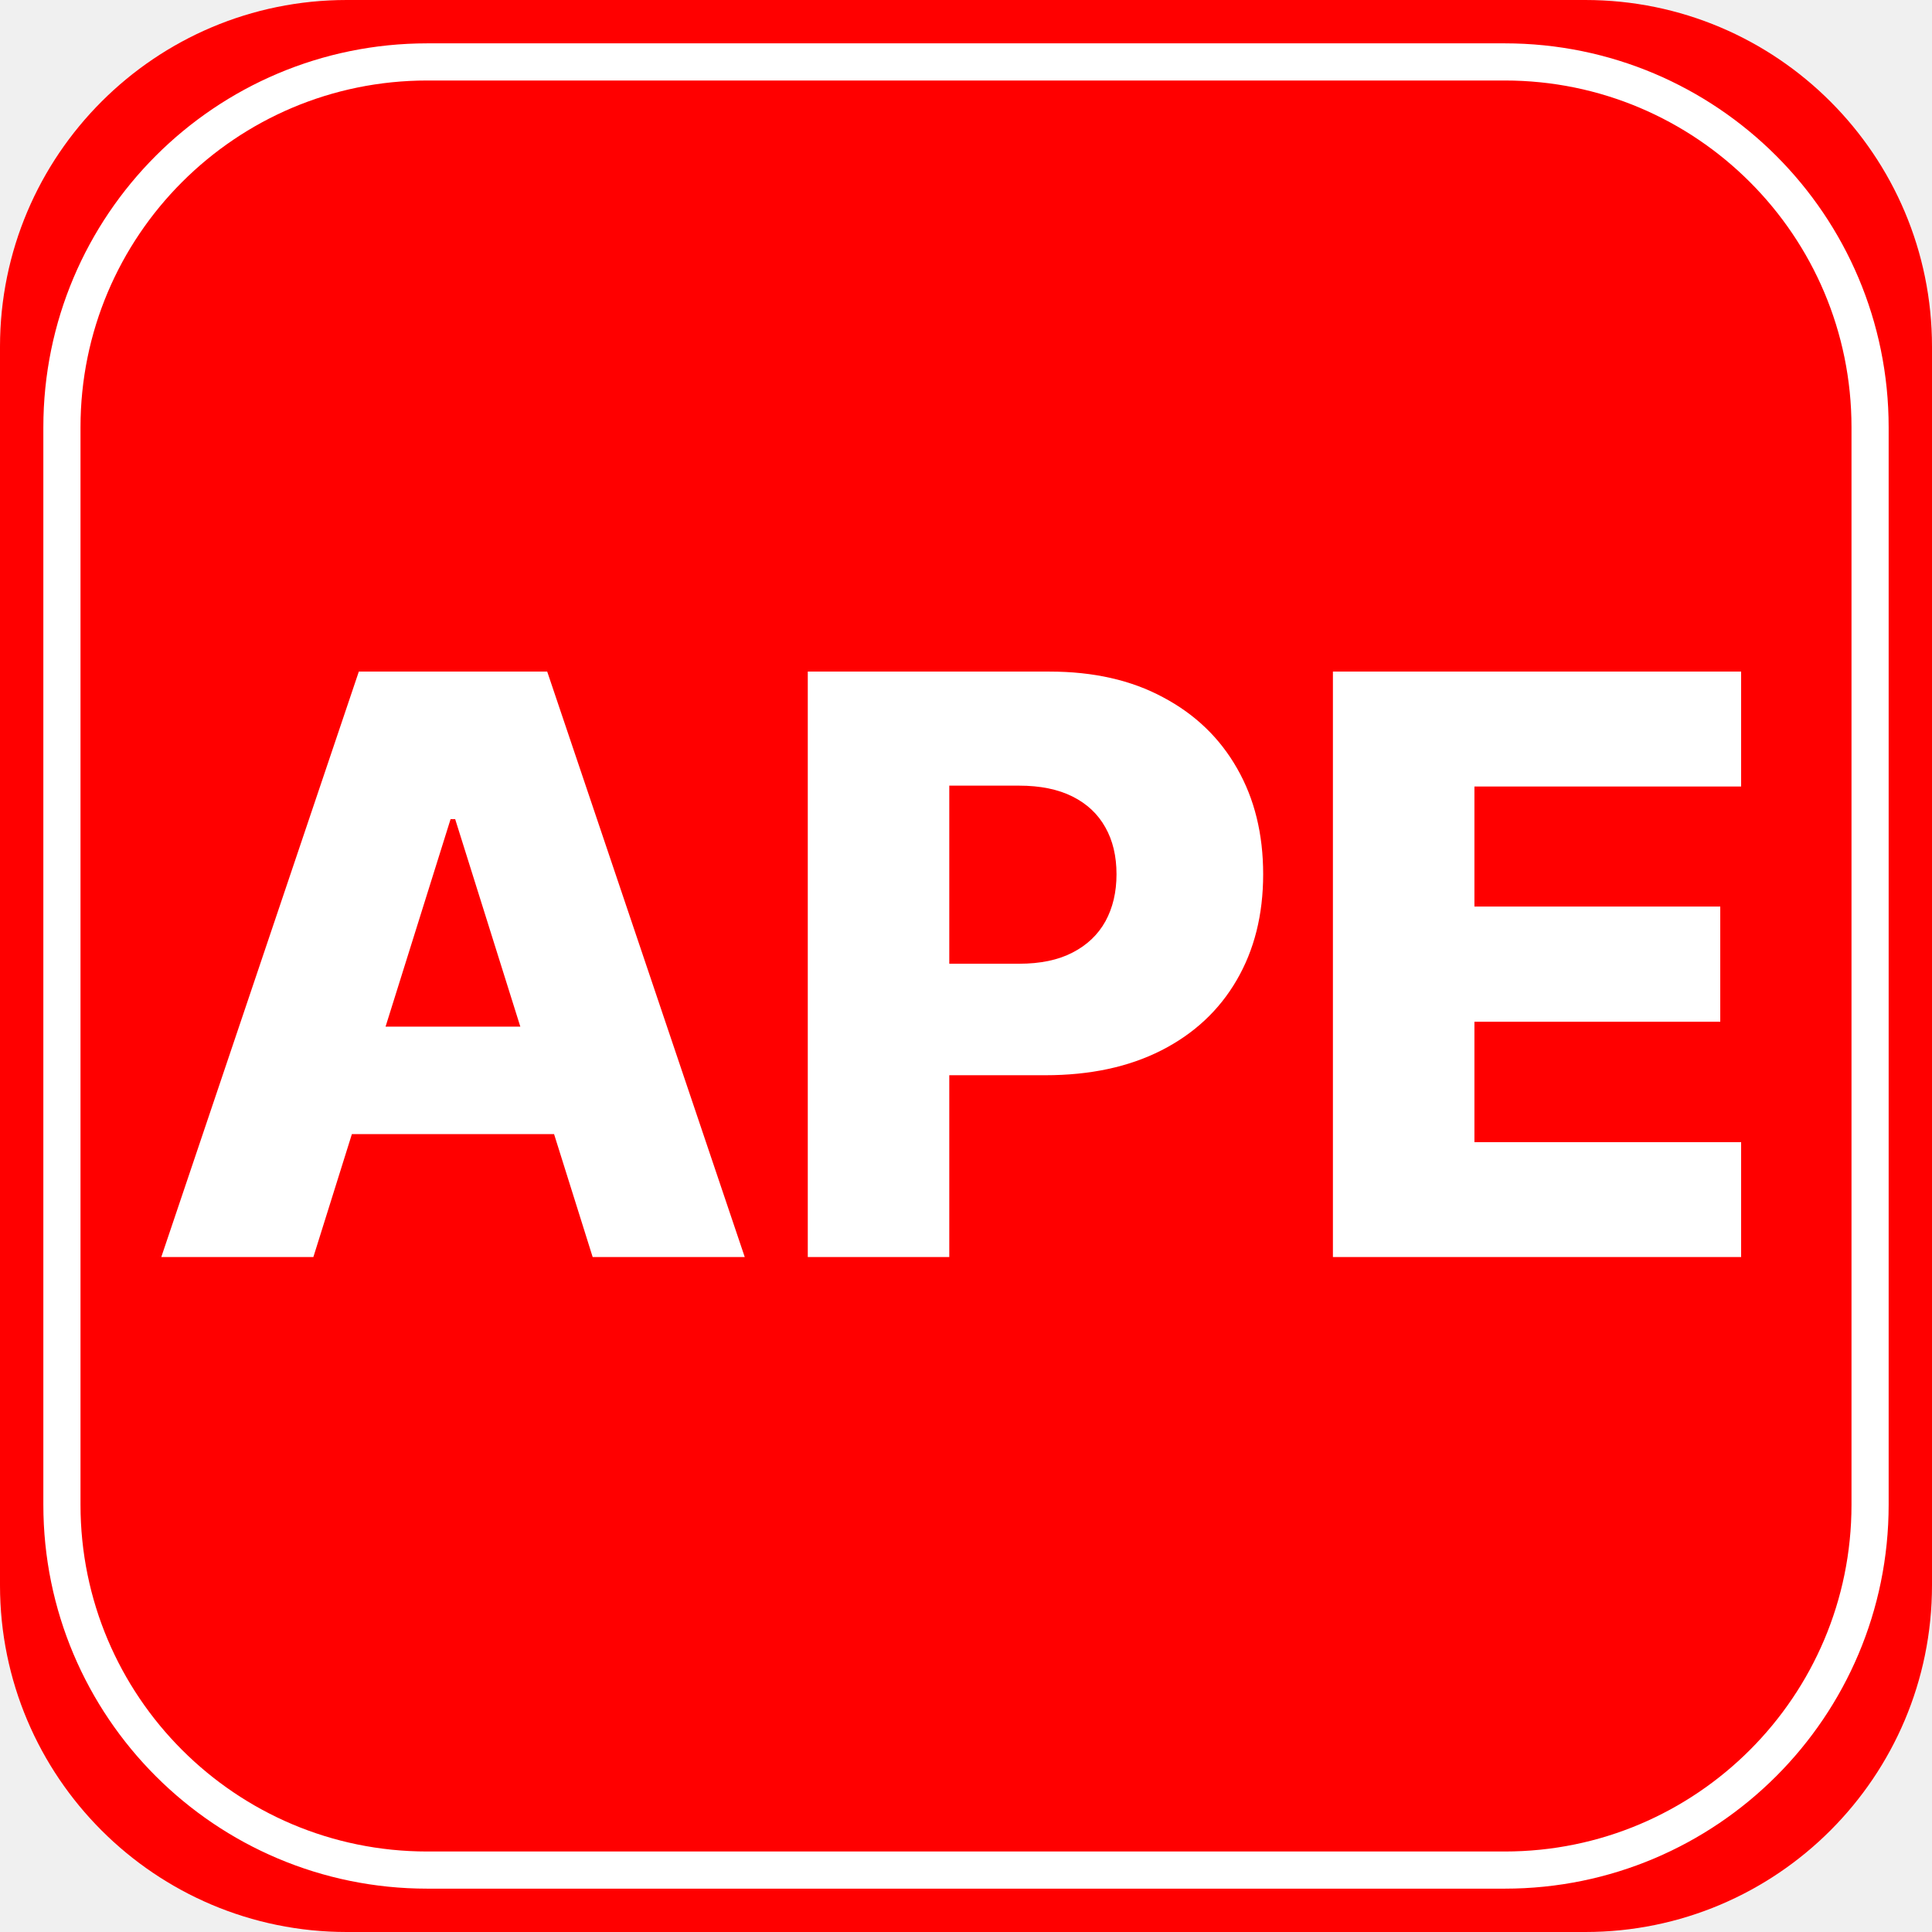
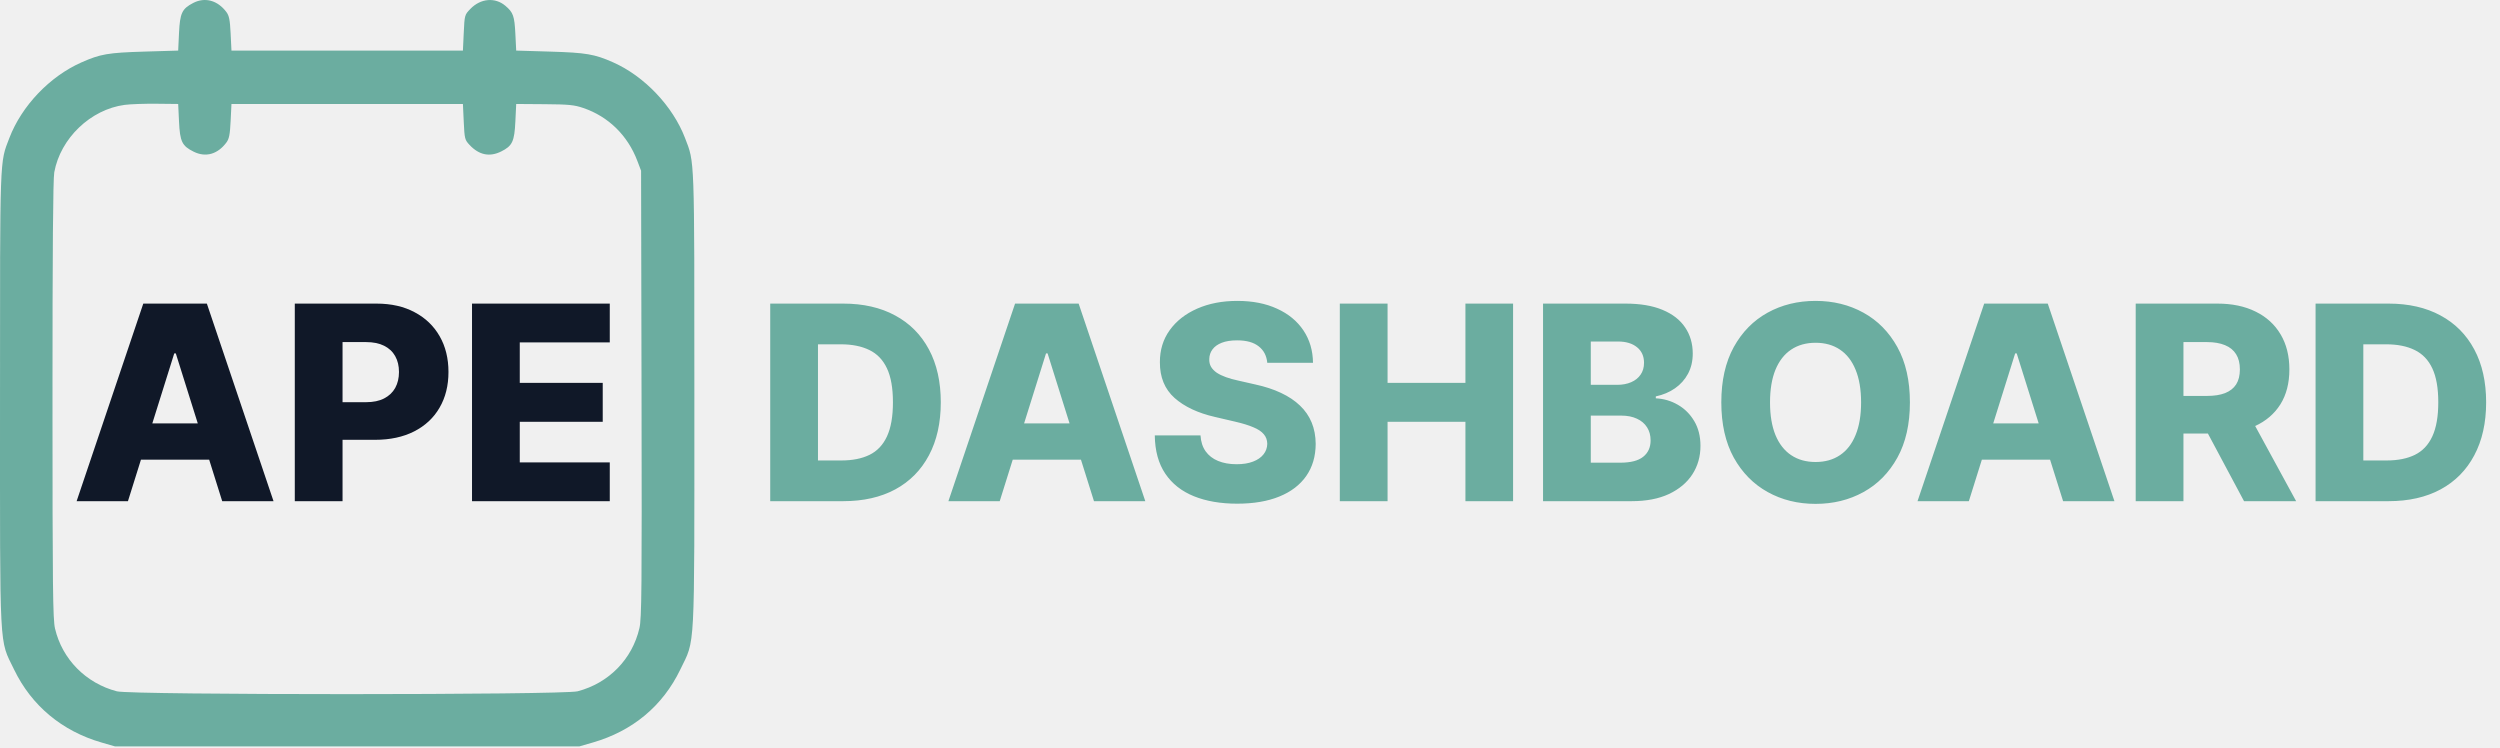
- <svg xmlns="http://www.w3.org/2000/svg" width="312" height="312" viewBox="0 0 312 312" fill="none">
-   <rect width="312" height="312" rx="56" fill="#FF0000" />
-   <rect x="10" y="10" width="292" height="292" rx="59" fill="#FF0000" stroke="white" stroke-width="6" />
-   <path d="M50.606 203H26.047L57.947 108.455H88.369L120.269 203H95.71L73.504 132.276H72.766L50.606 203ZM47.329 165.791H98.664V183.149H47.329V165.791ZM130.449 203V108.455H169.504C176.583 108.455 182.692 109.839 187.831 112.609C193.002 115.348 196.987 119.18 199.788 124.104C202.589 128.998 203.989 134.692 203.989 141.185C203.989 147.71 202.558 153.419 199.696 158.312C196.864 163.175 192.817 166.945 187.554 169.623C182.292 172.3 176.044 173.639 168.811 173.639H144.713V155.635H164.564C168.011 155.635 170.889 155.035 173.197 153.835C175.536 152.634 177.306 150.957 178.506 148.803C179.706 146.617 180.306 144.078 180.306 141.185C180.306 138.262 179.706 135.738 178.506 133.614C177.306 131.46 175.536 129.798 173.197 128.629C170.858 127.459 167.98 126.874 164.564 126.874H153.3V203H130.449ZM215.253 203V108.455H281.176V127.013H238.105V146.402H277.806V165.006H238.105V184.442H281.176V203H215.253Z" fill="white" />
+ <svg xmlns="http://www.w3.org/2000/svg" width="2135" height="638" viewBox="0 0 2135 638" fill="none">
+   <path d="M164.964 2.539C174.989 -2.682 185.868 0.276 193.317 10.249C195.681 13.415 196.386 16.981 196.959 28.685L197.67 43.196H395.33L396.041 27.954C396.745 12.88 396.806 12.658 401.689 7.611C410.411 -1.405 422.755 -2.51 431.581 4.932C438.282 10.581 439.358 13.608 440.123 28.946L440.834 43.196L469.986 44.072C500.607 44.994 507.752 46.215 523.595 53.236C550.277 65.06 574.545 90.581 584.991 117.801C593.306 139.464 592.989 130.627 592.989 341.012C592.989 561.086 593.823 545.133 580.934 571.855C565.966 602.888 540.33 624.258 506.246 634.113L494.87 637.403H98.13L86.754 634.123C52.998 624.388 26.917 602.644 12.067 571.855C-0.822 545.133 0.011 561.086 0.011 341.012C0.011 130.627 -0.306 139.464 8.009 117.801C18.528 90.39 42.495 65.258 69.522 53.3C85.744 46.121 92.258 44.998 123.015 44.072L152.166 43.196L152.877 28.233C153.688 11.17 155.406 7.516 164.964 2.539ZM133.68 88.599C123.513 88.493 111.261 88.927 106.451 89.565C77.38 93.428 51.64 118.077 46.346 147.124C45.289 152.922 44.811 214.071 44.825 341.631C44.844 502.538 45.137 528.916 46.994 536.811C53.153 562.996 73.358 583.483 99.84 590.395C112.159 593.61 480.933 593.585 493.262 590.368C519.896 583.417 539.929 562.959 546.065 536.445C547.991 528.123 548.209 503.923 547.87 336.386L547.485 145.793L544.279 137.358C536.013 115.612 519.624 99.567 498.183 92.234C490.463 89.595 485.745 89.131 465.008 88.975L440.834 88.795L440.123 103.757C439.308 120.899 437.541 124.62 427.943 129.385C418.114 134.265 409.096 132.391 401.018 123.79C396.952 119.461 396.719 118.533 396.041 104.021L395.33 88.795H197.67L196.959 103.304C196.386 115.009 195.681 118.575 193.317 121.741C185.828 131.768 175.634 134.625 165.418 129.559C155.441 124.612 153.698 121.025 152.877 103.757L152.166 88.795L133.68 88.599Z" fill="#6BADA0" />
+   <path d="M720.136 428H657.77V259.273H720.054C737.245 259.273 752.047 262.651 764.46 269.406C776.928 276.107 786.54 285.774 793.295 298.406C800.051 310.984 803.429 326.033 803.429 343.554C803.429 361.13 800.051 376.234 793.295 388.866C786.595 401.499 777.01 411.193 764.543 417.949C752.075 424.65 737.273 428 720.136 428ZM698.551 393.233H718.571C728.018 393.233 736.009 391.64 742.545 388.455C749.136 385.214 754.107 379.969 757.457 372.719C760.863 365.414 762.565 355.692 762.565 343.554C762.565 331.416 760.863 321.749 757.457 314.554C754.052 307.304 749.027 302.086 742.381 298.901C735.79 295.66 727.661 294.04 717.994 294.04H698.551V393.233ZM853.767 428H809.938L866.866 259.273H921.159L978.088 428H934.259L894.631 301.784H893.312L853.767 428ZM847.918 361.597H939.531V392.574H847.918V361.597ZM1082.25 309.858C1081.7 303.816 1079.25 299.12 1074.91 295.77C1070.63 292.365 1064.5 290.662 1056.54 290.662C1051.27 290.662 1046.87 291.348 1043.36 292.722C1039.84 294.095 1037.21 295.99 1035.45 298.406C1033.69 300.768 1032.79 303.487 1032.73 306.562C1032.62 309.089 1033.12 311.313 1034.21 313.236C1035.37 315.158 1037.01 316.861 1039.16 318.344C1041.35 319.772 1043.99 321.035 1047.07 322.134C1050.14 323.232 1053.6 324.193 1057.45 325.017L1071.95 328.312C1080.3 330.125 1087.66 332.542 1094.03 335.562C1100.45 338.583 1105.83 342.181 1110.17 346.355C1114.57 350.529 1117.89 355.335 1120.14 360.773C1122.39 366.21 1123.55 372.307 1123.6 379.062C1123.55 389.718 1120.86 398.863 1115.53 406.497C1110.2 414.132 1102.54 419.981 1092.54 424.045C1082.6 428.11 1070.6 430.142 1056.54 430.142C1042.42 430.142 1030.12 428.027 1019.63 423.798C1009.14 419.569 1000.98 413.143 995.163 404.52C989.341 395.897 986.347 384.994 986.183 371.812H1025.23C1025.56 377.25 1027.02 381.781 1029.6 385.406C1032.18 389.031 1035.72 391.777 1040.23 393.645C1044.79 395.512 1050.06 396.446 1056.05 396.446C1061.54 396.446 1066.21 395.705 1070.05 394.222C1073.95 392.739 1076.94 390.679 1079.03 388.043C1081.12 385.406 1082.19 382.385 1082.25 378.98C1082.19 375.795 1081.2 373.076 1079.28 370.824C1077.36 368.517 1074.39 366.54 1070.38 364.892C1066.43 363.189 1061.37 361.624 1055.22 360.196L1037.59 356.077C1022.98 352.726 1011.48 347.316 1003.07 339.847C994.668 332.322 990.494 322.161 990.549 309.364C990.494 298.928 993.295 289.783 998.952 281.929C1004.61 274.075 1012.44 267.951 1022.43 263.557C1032.43 259.163 1043.83 256.966 1056.62 256.966C1069.69 256.966 1081.04 259.19 1090.65 263.639C1100.32 268.033 1107.81 274.212 1113.14 282.176C1118.47 290.14 1121.19 299.367 1121.3 309.858H1082.25ZM1144.2 428V259.273H1184.98V326.994H1251.47V259.273H1292.17V428H1251.47V360.196H1184.98V428H1144.2ZM1317.75 428V259.273H1388.1C1400.74 259.273 1411.31 261.058 1419.82 264.628C1428.39 268.198 1434.82 273.196 1439.1 279.622C1443.44 286.048 1445.61 293.491 1445.61 301.949C1445.61 308.375 1444.26 314.115 1441.57 319.168C1438.88 324.166 1435.17 328.312 1430.45 331.608C1425.73 334.903 1420.26 337.21 1414.06 338.528V340.176C1420.87 340.506 1427.16 342.346 1432.92 345.696C1438.74 349.046 1443.41 353.715 1446.93 359.702C1450.44 365.634 1452.2 372.664 1452.2 380.793C1452.2 389.855 1449.89 397.956 1445.28 405.097C1440.67 412.182 1433.99 417.784 1425.26 421.903C1416.53 425.968 1405.93 428 1393.46 428H1317.75ZM1358.53 395.128H1383.74C1392.58 395.128 1399.09 393.453 1403.26 390.102C1407.49 386.752 1409.61 382.083 1409.61 376.097C1409.61 371.758 1408.59 368.023 1406.56 364.892C1404.53 361.706 1401.64 359.262 1397.91 357.56C1394.17 355.802 1389.7 354.923 1384.48 354.923H1358.53V395.128ZM1358.53 328.642H1381.1C1385.55 328.642 1389.5 327.901 1392.97 326.418C1396.43 324.935 1399.12 322.793 1401.04 319.991C1403.02 317.19 1404 313.812 1404 309.858C1404 304.201 1402 299.752 1397.99 296.511C1393.98 293.271 1388.57 291.651 1381.76 291.651H1358.53V328.642ZM1631.06 343.636C1631.06 362.201 1627.49 377.937 1620.35 390.844C1613.21 403.751 1603.54 413.555 1591.35 420.256C1579.21 426.956 1565.59 430.307 1550.49 430.307C1535.33 430.307 1521.68 426.929 1509.54 420.173C1497.4 413.418 1487.76 403.614 1480.62 390.761C1473.54 377.854 1470 362.146 1470 343.636C1470 325.072 1473.54 309.336 1480.62 296.429C1487.76 283.522 1497.4 273.718 1509.54 267.017C1521.68 260.316 1535.33 256.966 1550.49 256.966C1565.59 256.966 1579.21 260.316 1591.35 267.017C1603.54 273.718 1613.21 283.522 1620.35 296.429C1627.49 309.336 1631.06 325.072 1631.06 343.636ZM1589.37 343.636C1589.37 332.652 1587.81 323.369 1584.68 315.79C1581.6 308.21 1577.15 302.471 1571.33 298.571C1565.56 294.671 1558.62 292.722 1550.49 292.722C1542.41 292.722 1535.47 294.671 1529.64 298.571C1523.82 302.471 1519.35 308.21 1516.22 315.79C1513.14 323.369 1511.6 332.652 1511.6 343.636C1511.6 354.621 1513.14 363.903 1516.22 371.483C1519.35 379.062 1523.82 384.802 1529.64 388.702C1535.47 392.601 1542.41 394.551 1550.49 394.551C1558.62 394.551 1565.56 392.601 1571.33 388.702C1577.15 384.802 1581.6 379.062 1584.68 371.483C1587.81 363.903 1589.37 354.621 1589.37 343.636ZM1681.4 428H1637.57L1694.5 259.273H1748.79L1805.72 428H1761.89L1722.26 301.784H1720.95L1681.4 428ZM1675.55 361.597H1767.16V392.574H1675.55V361.597ZM1823.89 428V259.273H1893.59C1906.22 259.273 1917.12 261.552 1926.29 266.111C1935.52 270.615 1942.63 277.096 1947.63 285.554C1952.63 293.957 1955.13 303.926 1955.13 315.46C1955.13 327.159 1952.57 337.1 1947.47 345.284C1942.36 353.413 1935.11 359.619 1925.72 363.903C1916.32 368.133 1905.2 370.247 1892.35 370.247H1848.27V338.116H1884.77C1890.92 338.116 1896.06 337.32 1900.18 335.727C1904.35 334.08 1907.51 331.608 1909.65 328.312C1911.79 324.962 1912.86 320.678 1912.86 315.46C1912.86 310.242 1911.79 305.931 1909.65 302.526C1907.51 299.065 1904.35 296.484 1900.18 294.781C1896 293.024 1890.87 292.145 1884.77 292.145H1864.67V428H1823.89ZM1918.88 350.886L1960.9 428H1916.41L1875.21 350.886H1918.88ZM2039.86 428H1977.5V259.273H2039.78C2056.97 259.273 2071.77 262.651 2084.19 269.406C2096.65 276.107 2106.27 285.774 2113.02 298.406C2119.78 310.984 2123.16 326.033 2123.16 343.554C2123.16 361.13 2119.78 376.234 2113.02 388.866C2106.32 401.499 2096.74 411.193 2084.27 417.949C2071.8 424.65 2057 428 2039.86 428ZM2018.28 393.233H2038.3C2047.74 393.233 2055.74 391.64 2062.27 388.455C2068.86 385.214 2073.83 379.969 2077.18 372.719C2080.59 365.414 2082.29 355.692 2082.29 343.554C2082.29 331.416 2080.59 321.749 2077.18 314.554C2073.78 307.304 2068.75 302.086 2062.11 298.901C2055.52 295.66 2047.39 294.04 2037.72 294.04H2018.28V393.233Z" fill="#6BADA0" />
+   <path d="M109.267 428H65.438L122.366 259.273H176.659L233.588 428H189.759L150.131 301.784H148.812L109.267 428ZM103.418 361.597H195.031V392.574H103.418V361.597ZM251.754 428V259.273H321.453C334.086 259.273 344.988 261.744 354.161 266.688C363.388 271.576 370.5 278.414 375.499 287.202C380.497 295.935 382.996 306.096 382.996 317.685C382.996 329.329 380.442 339.517 375.334 348.25C370.281 356.928 363.058 363.656 353.666 368.435C344.274 373.213 333.125 375.602 320.217 375.602H277.212V343.472H312.638C318.789 343.472 323.925 342.401 328.044 340.259C332.218 338.116 335.376 335.123 337.518 331.278C339.661 327.379 340.732 322.848 340.732 317.685C340.732 312.467 339.661 307.963 337.518 304.173C335.376 300.329 332.218 297.363 328.044 295.276C323.87 293.188 318.734 292.145 312.638 292.145H292.536V428H251.754ZM403.098 428V259.273H520.746V292.392H443.879V326.994H514.732V360.196H443.879V394.881H520.746V428H403.098Z" fill="#101828" />
</svg>
